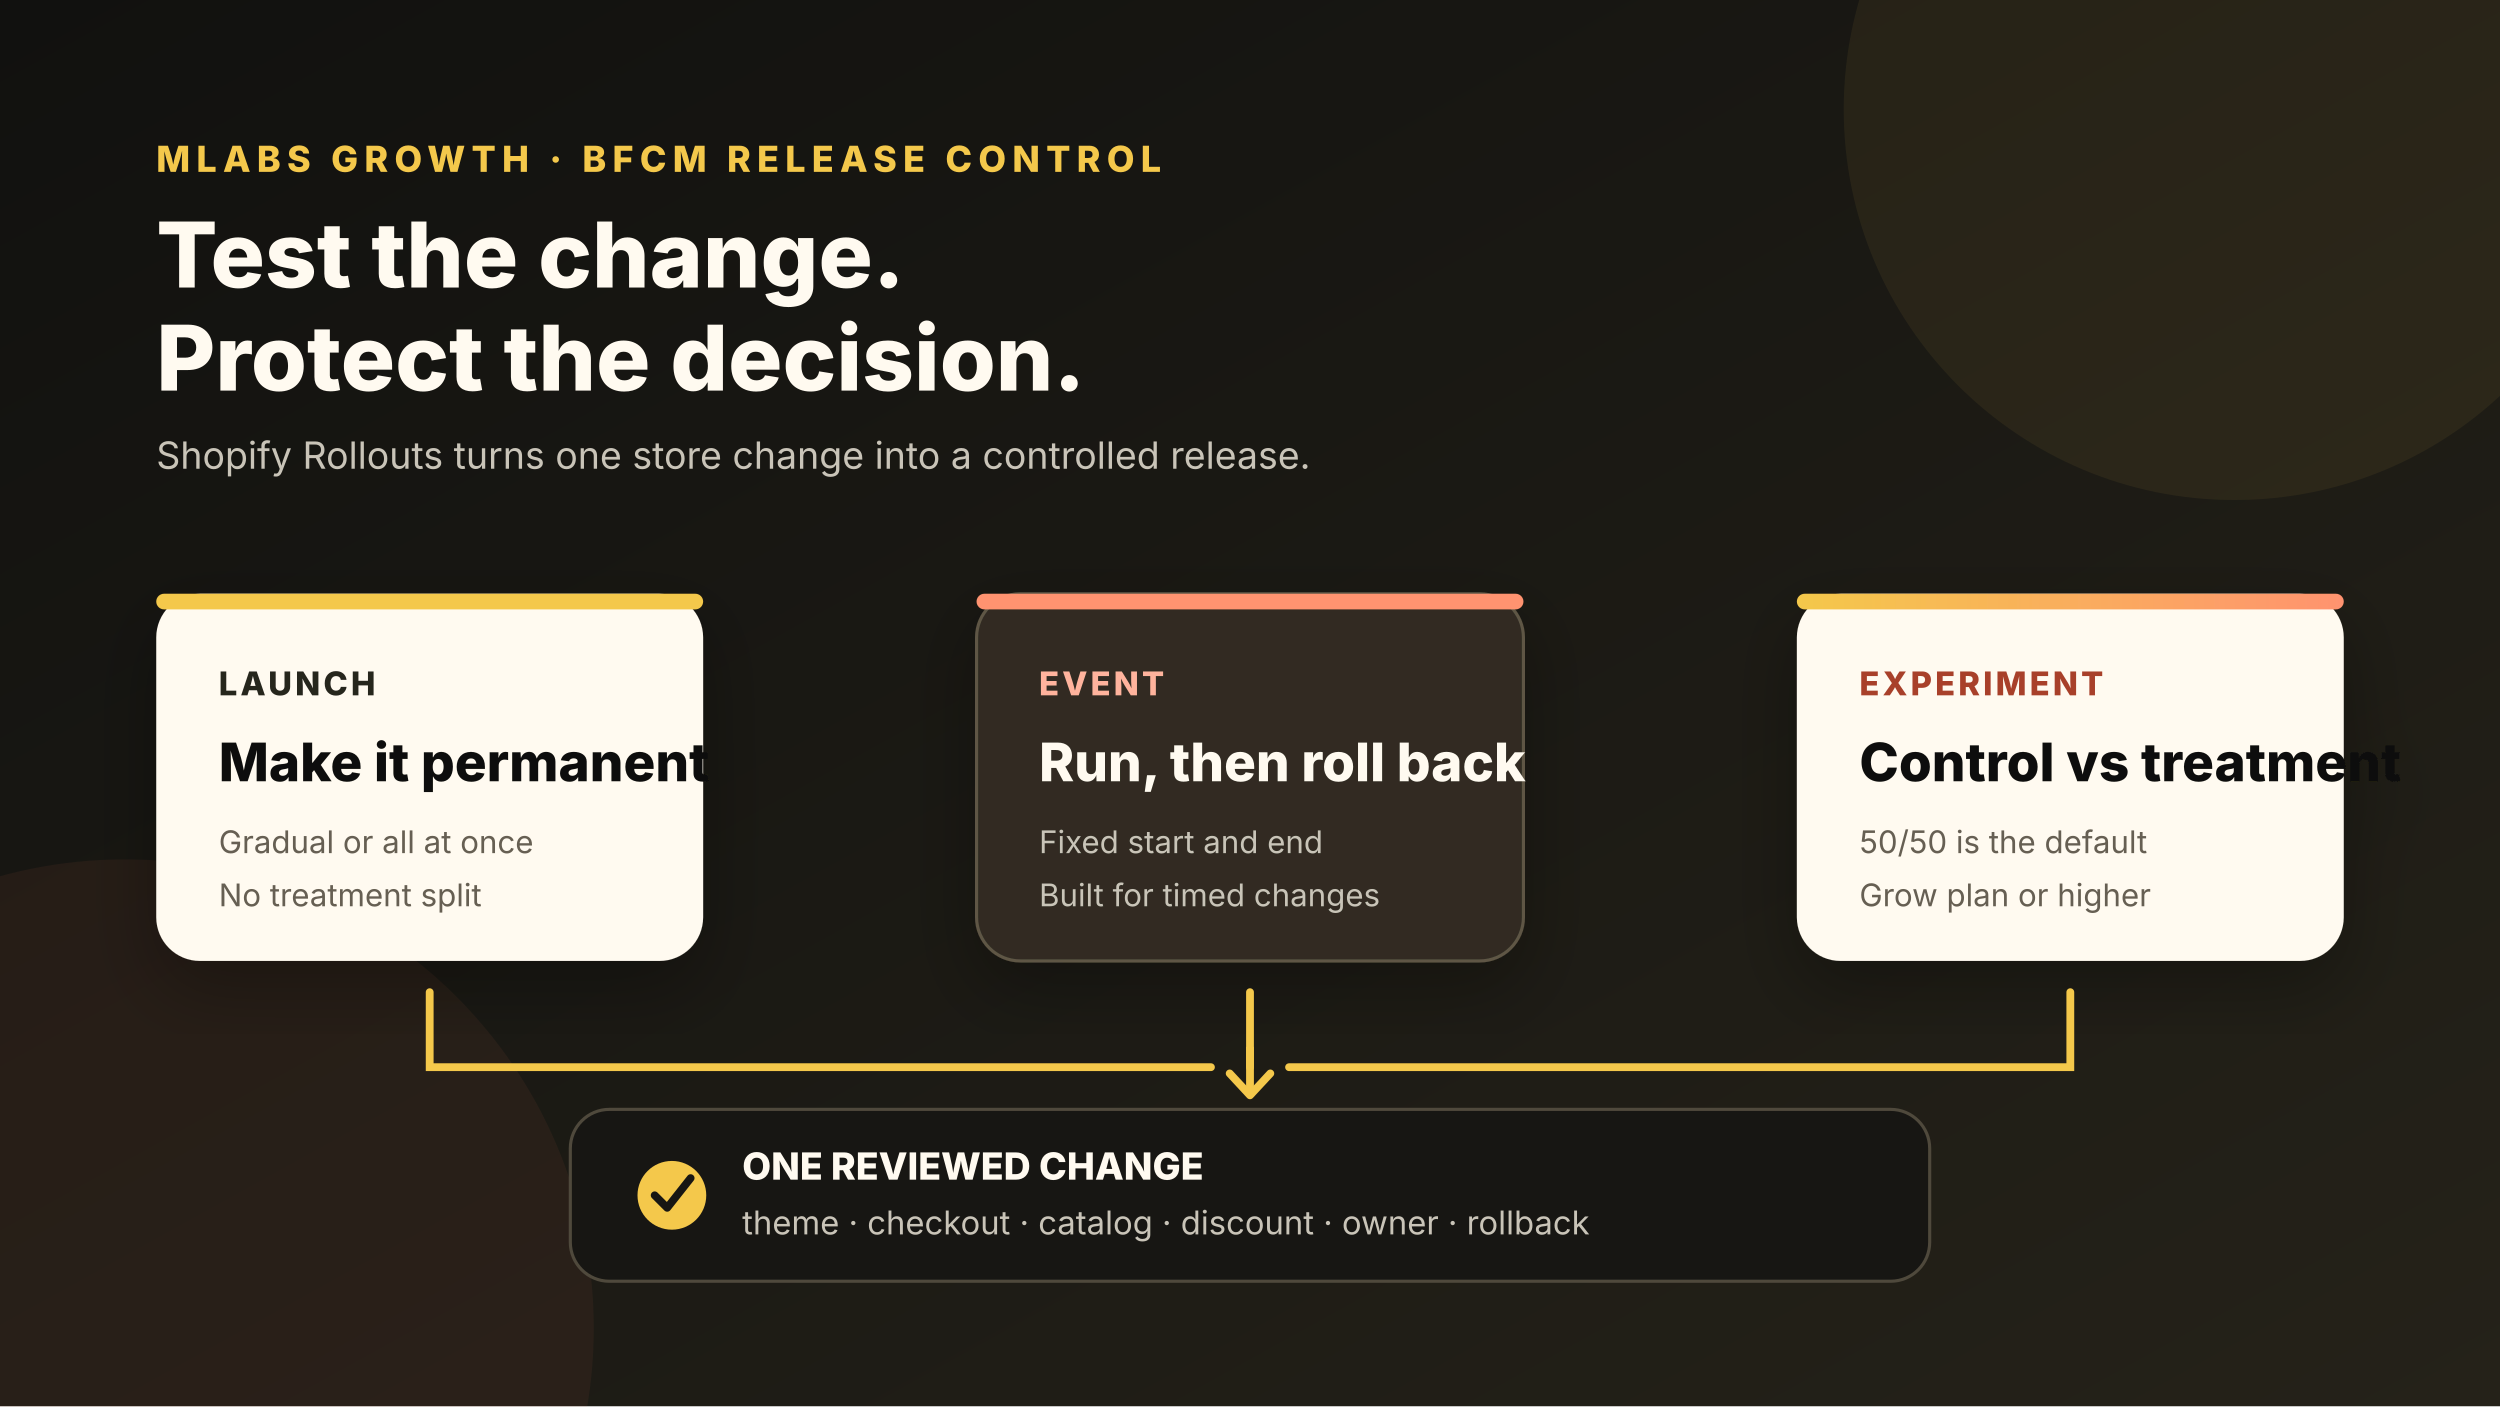
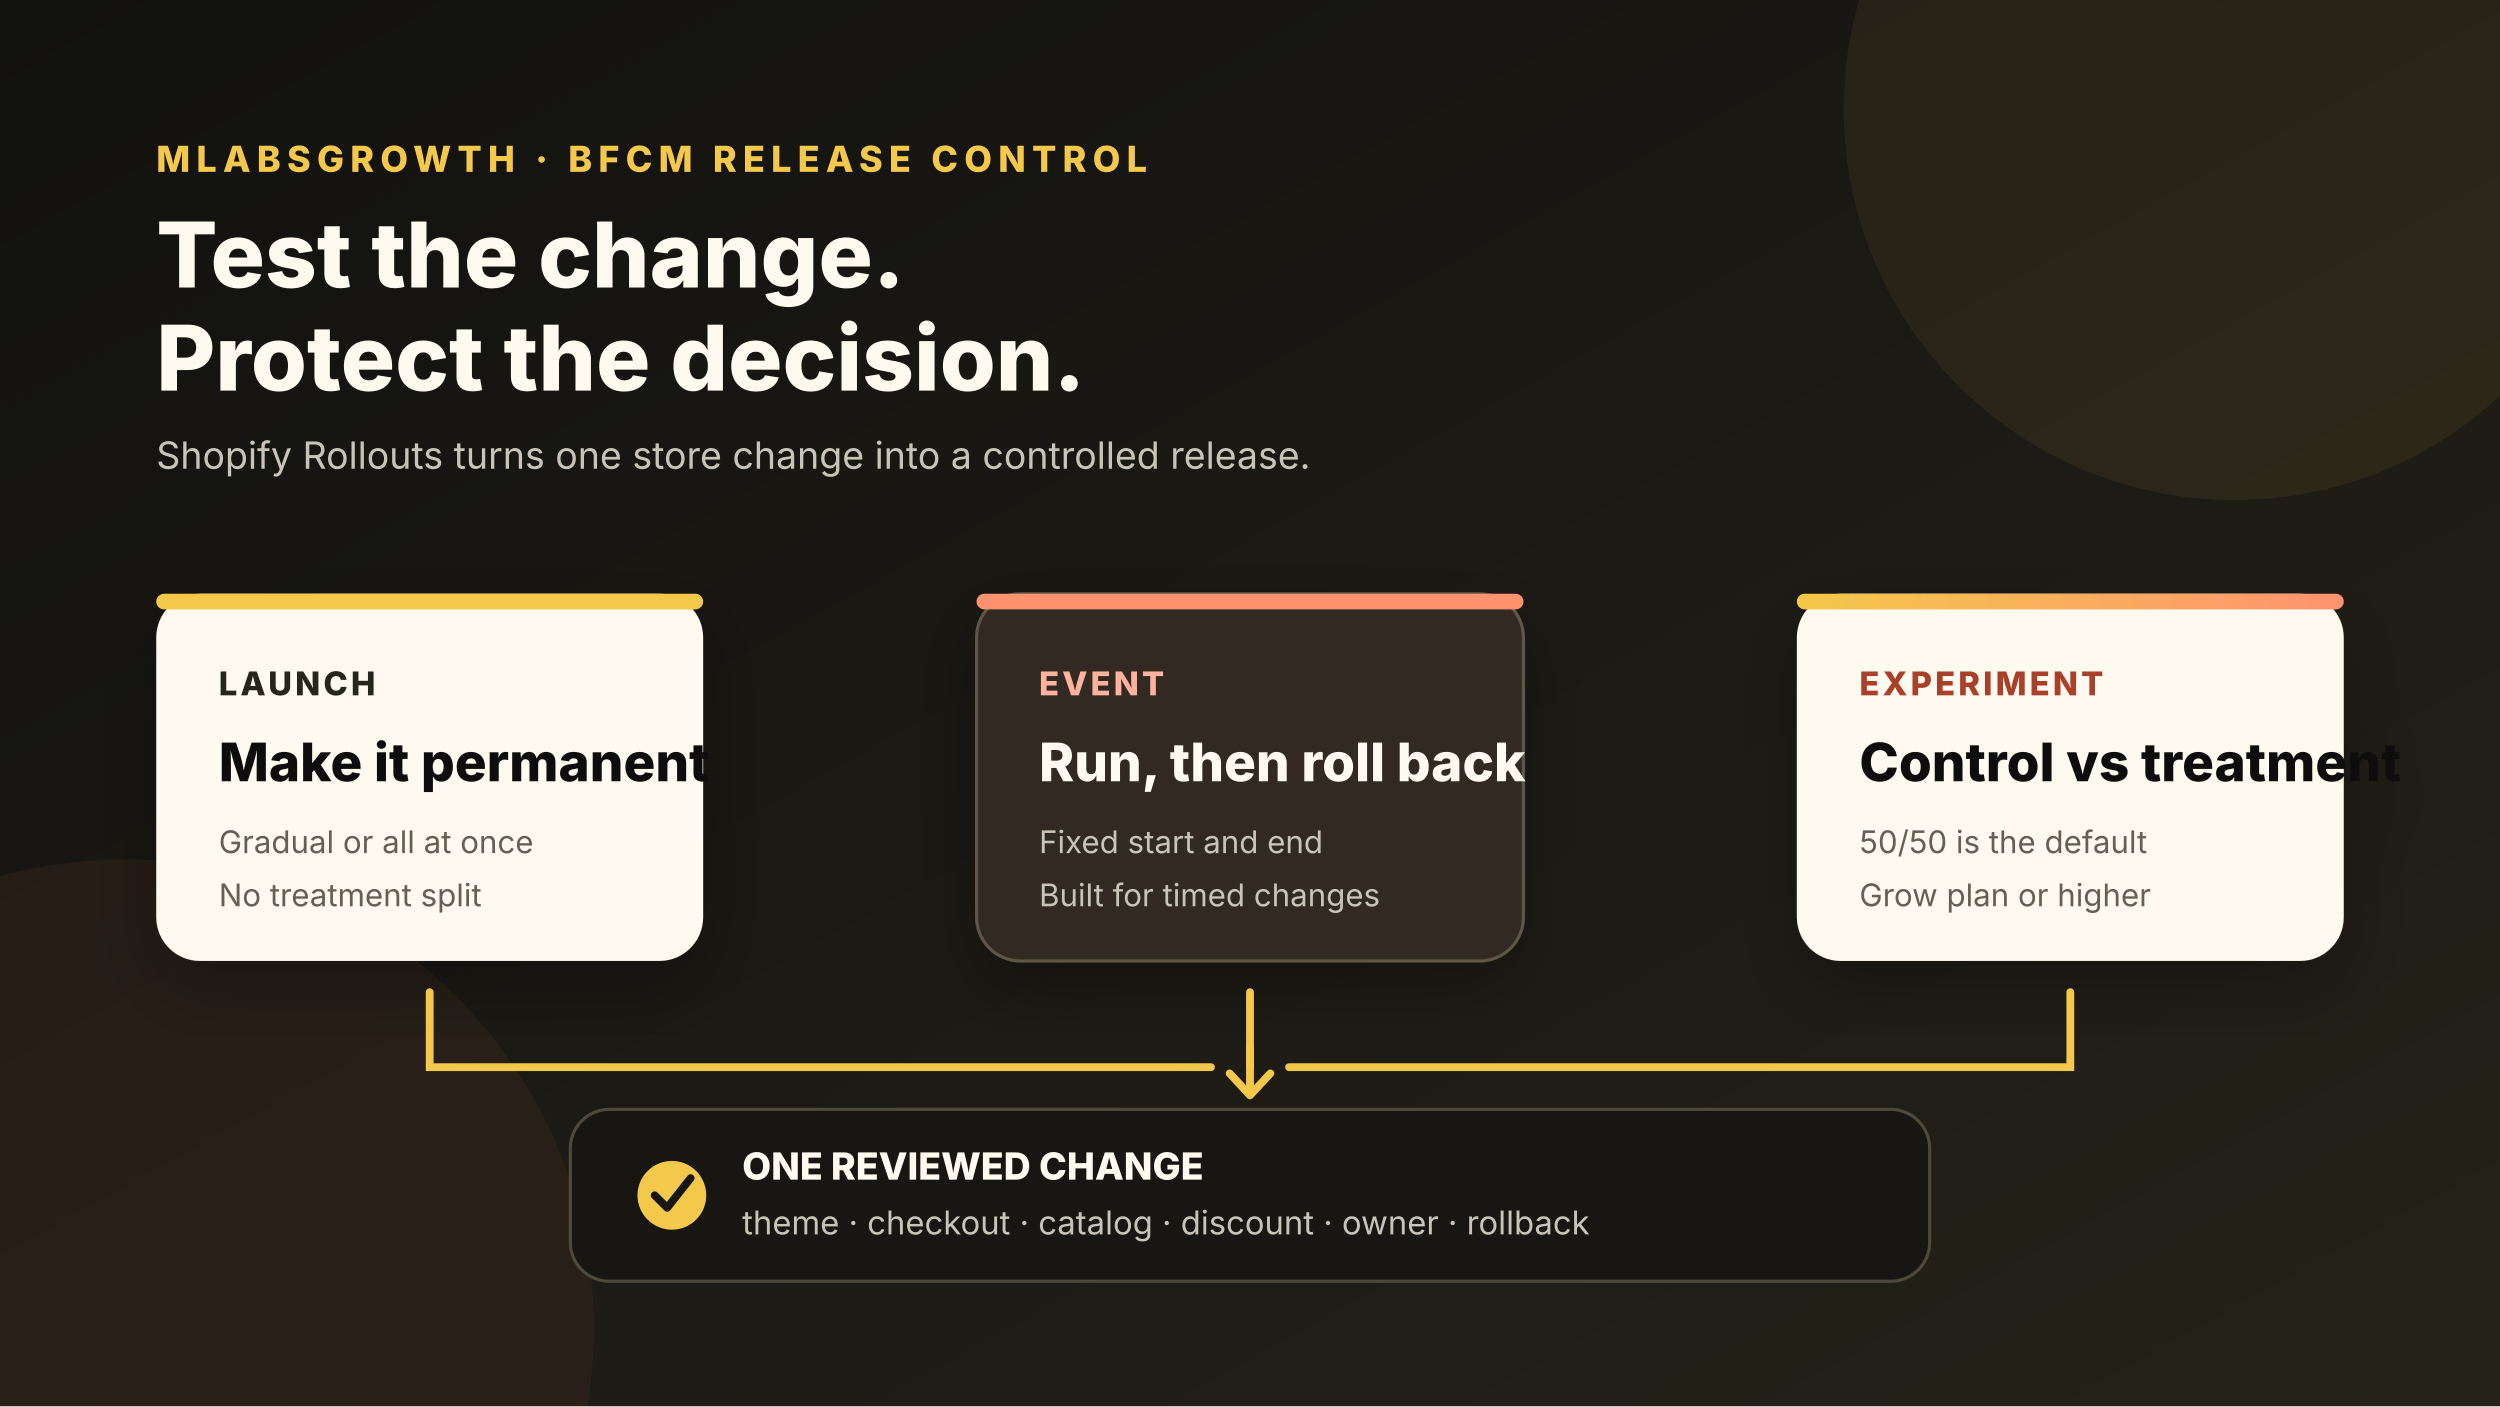
<svg xmlns="http://www.w3.org/2000/svg" viewBox="0 0 1600 900" role="img" aria-labelledby="title desc">
  <defs>
    <linearGradient id="bg" x1="0" y1="0" x2="1" y2="1">
      <stop offset="0" stop-color="#11110f" />
      <stop offset="1" stop-color="#252219" />
    </linearGradient>
    <linearGradient id="gold" x1="0" y1="0" x2="1" y2="0">
      <stop offset="0" stop-color="#f4c84b" />
      <stop offset="1" stop-color="#ff936f" />
    </linearGradient>
    <filter id="shadow" x="-20%" y="-20%" width="140%" height="140%">
      <feDropShadow dx="0" dy="18" stdDeviation="24" flood-color="#000" flood-opacity=".3" />
    </filter>
  </defs>
  <rect width="1600" height="900" fill="url(#bg)" />
  <circle cx="1430" cy="70" r="250" fill="#f4c84b" opacity=".07" />
  <circle cx="80" cy="850" r="300" fill="#ff7a59" opacity=".06" />
  <g font-family="Inter, Arial, sans-serif">
-     <text x="100" y="110" fill="#f4c84b" font-size="23" font-weight="800" letter-spacing="4">MLABS GROWTH · BFCM RELEASE CONTROL</text>
+     <text x="100" y="110" fill="#f4c84b" font-size="23" font-weight="800" letter-spacing="4">MLABSGROWTH · BFCM RELEASE CONTROL</text>
    <text x="100" y="184" fill="#fffaf0" font-size="58" font-weight="800">Test the change.</text>
    <text x="100" y="250" fill="#fffaf0" font-size="58" font-weight="800">Protect the decision.</text>
    <text x="100" y="300" fill="#c9c4b8" font-size="24">Shopify Rollouts turns one store change into a controlled release.</text>
    <g filter="url(#shadow)">
      <rect x="100" y="380" width="350" height="235" rx="28" fill="#fffaf0" />
      <rect x="100" y="380" width="350" height="10" rx="5" fill="#f4c84b" />
      <text x="140" y="445" fill="#27251f" font-size="21" font-weight="800" letter-spacing="2">LAUNCH</text>
      <text x="140" y="500" fill="#11110f" font-size="34" font-weight="800">Make it permanent</text>
      <text x="140" y="546" fill="#665f52" font-size="20">Gradual or all at once</text>
      <text x="140" y="580" fill="#665f52" font-size="20">No treatment split</text>
      <rect x="625" y="380" width="350" height="235" rx="28" fill="#302c23" stroke="#5e5645" stroke-width="2" />
      <rect x="625" y="380" width="350" height="10" rx="5" fill="#ff936f" />
      <text x="665" y="445" fill="#ffb39d" font-size="21" font-weight="800" letter-spacing="2">EVENT</text>
      <text x="665" y="500" fill="#fffaf0" font-size="34" font-weight="800">Run, then roll back</text>
      <text x="665" y="546" fill="#c9c4b8" font-size="20">Fixed start and end</text>
      <text x="665" y="580" fill="#c9c4b8" font-size="20">Built for timed changes</text>
      <rect x="1150" y="380" width="350" height="235" rx="28" fill="#fffaf0" />
      <rect x="1150" y="380" width="350" height="10" rx="5" fill="url(#gold)" />
      <text x="1190" y="445" fill="#a8412c" font-size="21" font-weight="800" letter-spacing="2">EXPERIMENT</text>
      <text x="1190" y="500" fill="#11110f" font-size="34" font-weight="800">Control vs treatment</text>
      <text x="1190" y="546" fill="#665f52" font-size="20">50/50 is the default</text>
      <text x="1190" y="580" fill="#665f52" font-size="20">Grow plan or higher</text>
    </g>
    <path d="M275 635v48h500" fill="none" stroke="#f4c84b" stroke-width="5" stroke-linecap="round" />
    <path d="M800 635v48" stroke="#f4c84b" stroke-width="5" stroke-linecap="round" />
    <path d="M1325 635v48H825" fill="none" stroke="#f4c84b" stroke-width="5" stroke-linecap="round" />
    <path d="M800 670l0 28" stroke="#f4c84b" stroke-width="5" />
    <path d="M787 687l13 14 13-14" fill="none" stroke="#f4c84b" stroke-width="5" stroke-linecap="round" stroke-linejoin="round" />
    <rect x="365" y="710" width="870" height="110" rx="25" fill="#171613" stroke="#4f493c" stroke-width="2" />
    <circle cx="430" cy="765" r="22" fill="#f4c84b" />
    <path d="M419 765l8 8 15-19" fill="none" stroke="#171613" stroke-width="5" stroke-linecap="round" stroke-linejoin="round" />
    <text x="475" y="755" fill="#fffaf0" font-size="24" font-weight="800">ONE REVIEWED CHANGE</text>
    <text x="475" y="790" fill="#c9c4b8" font-size="21">theme · checkout · catalog · discount · owner · rollback</text>
  </g>
</svg>
